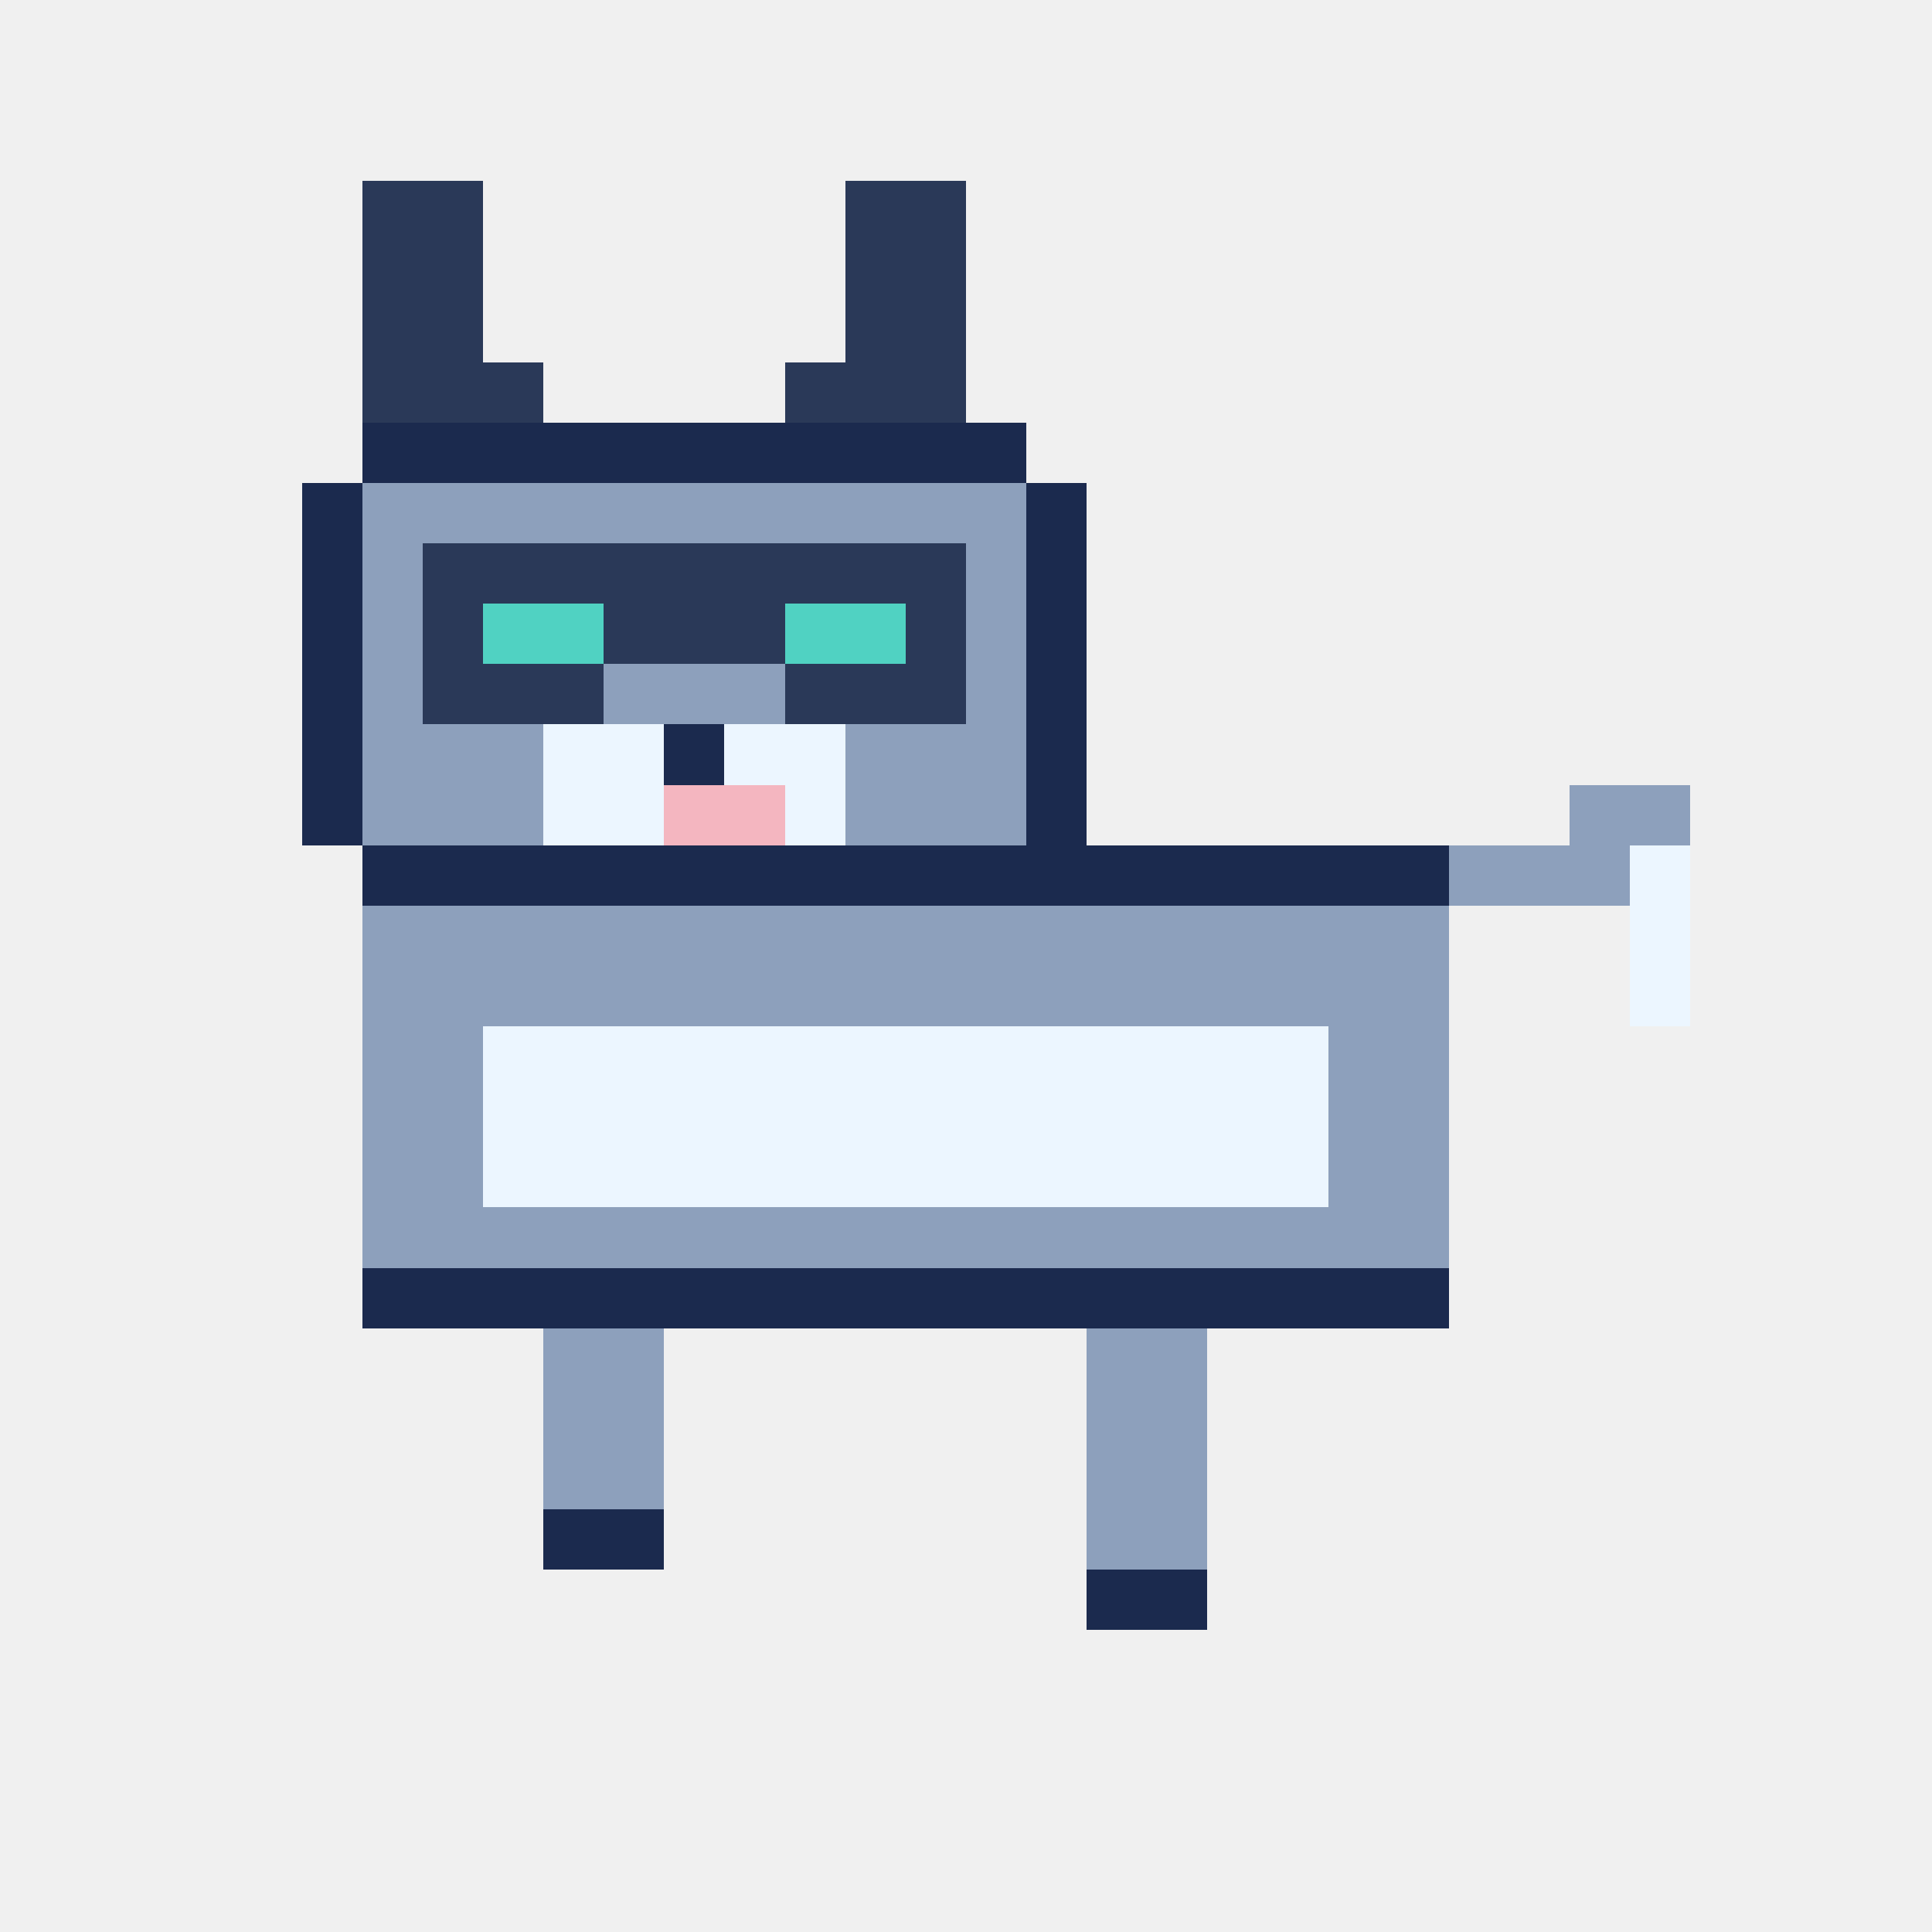
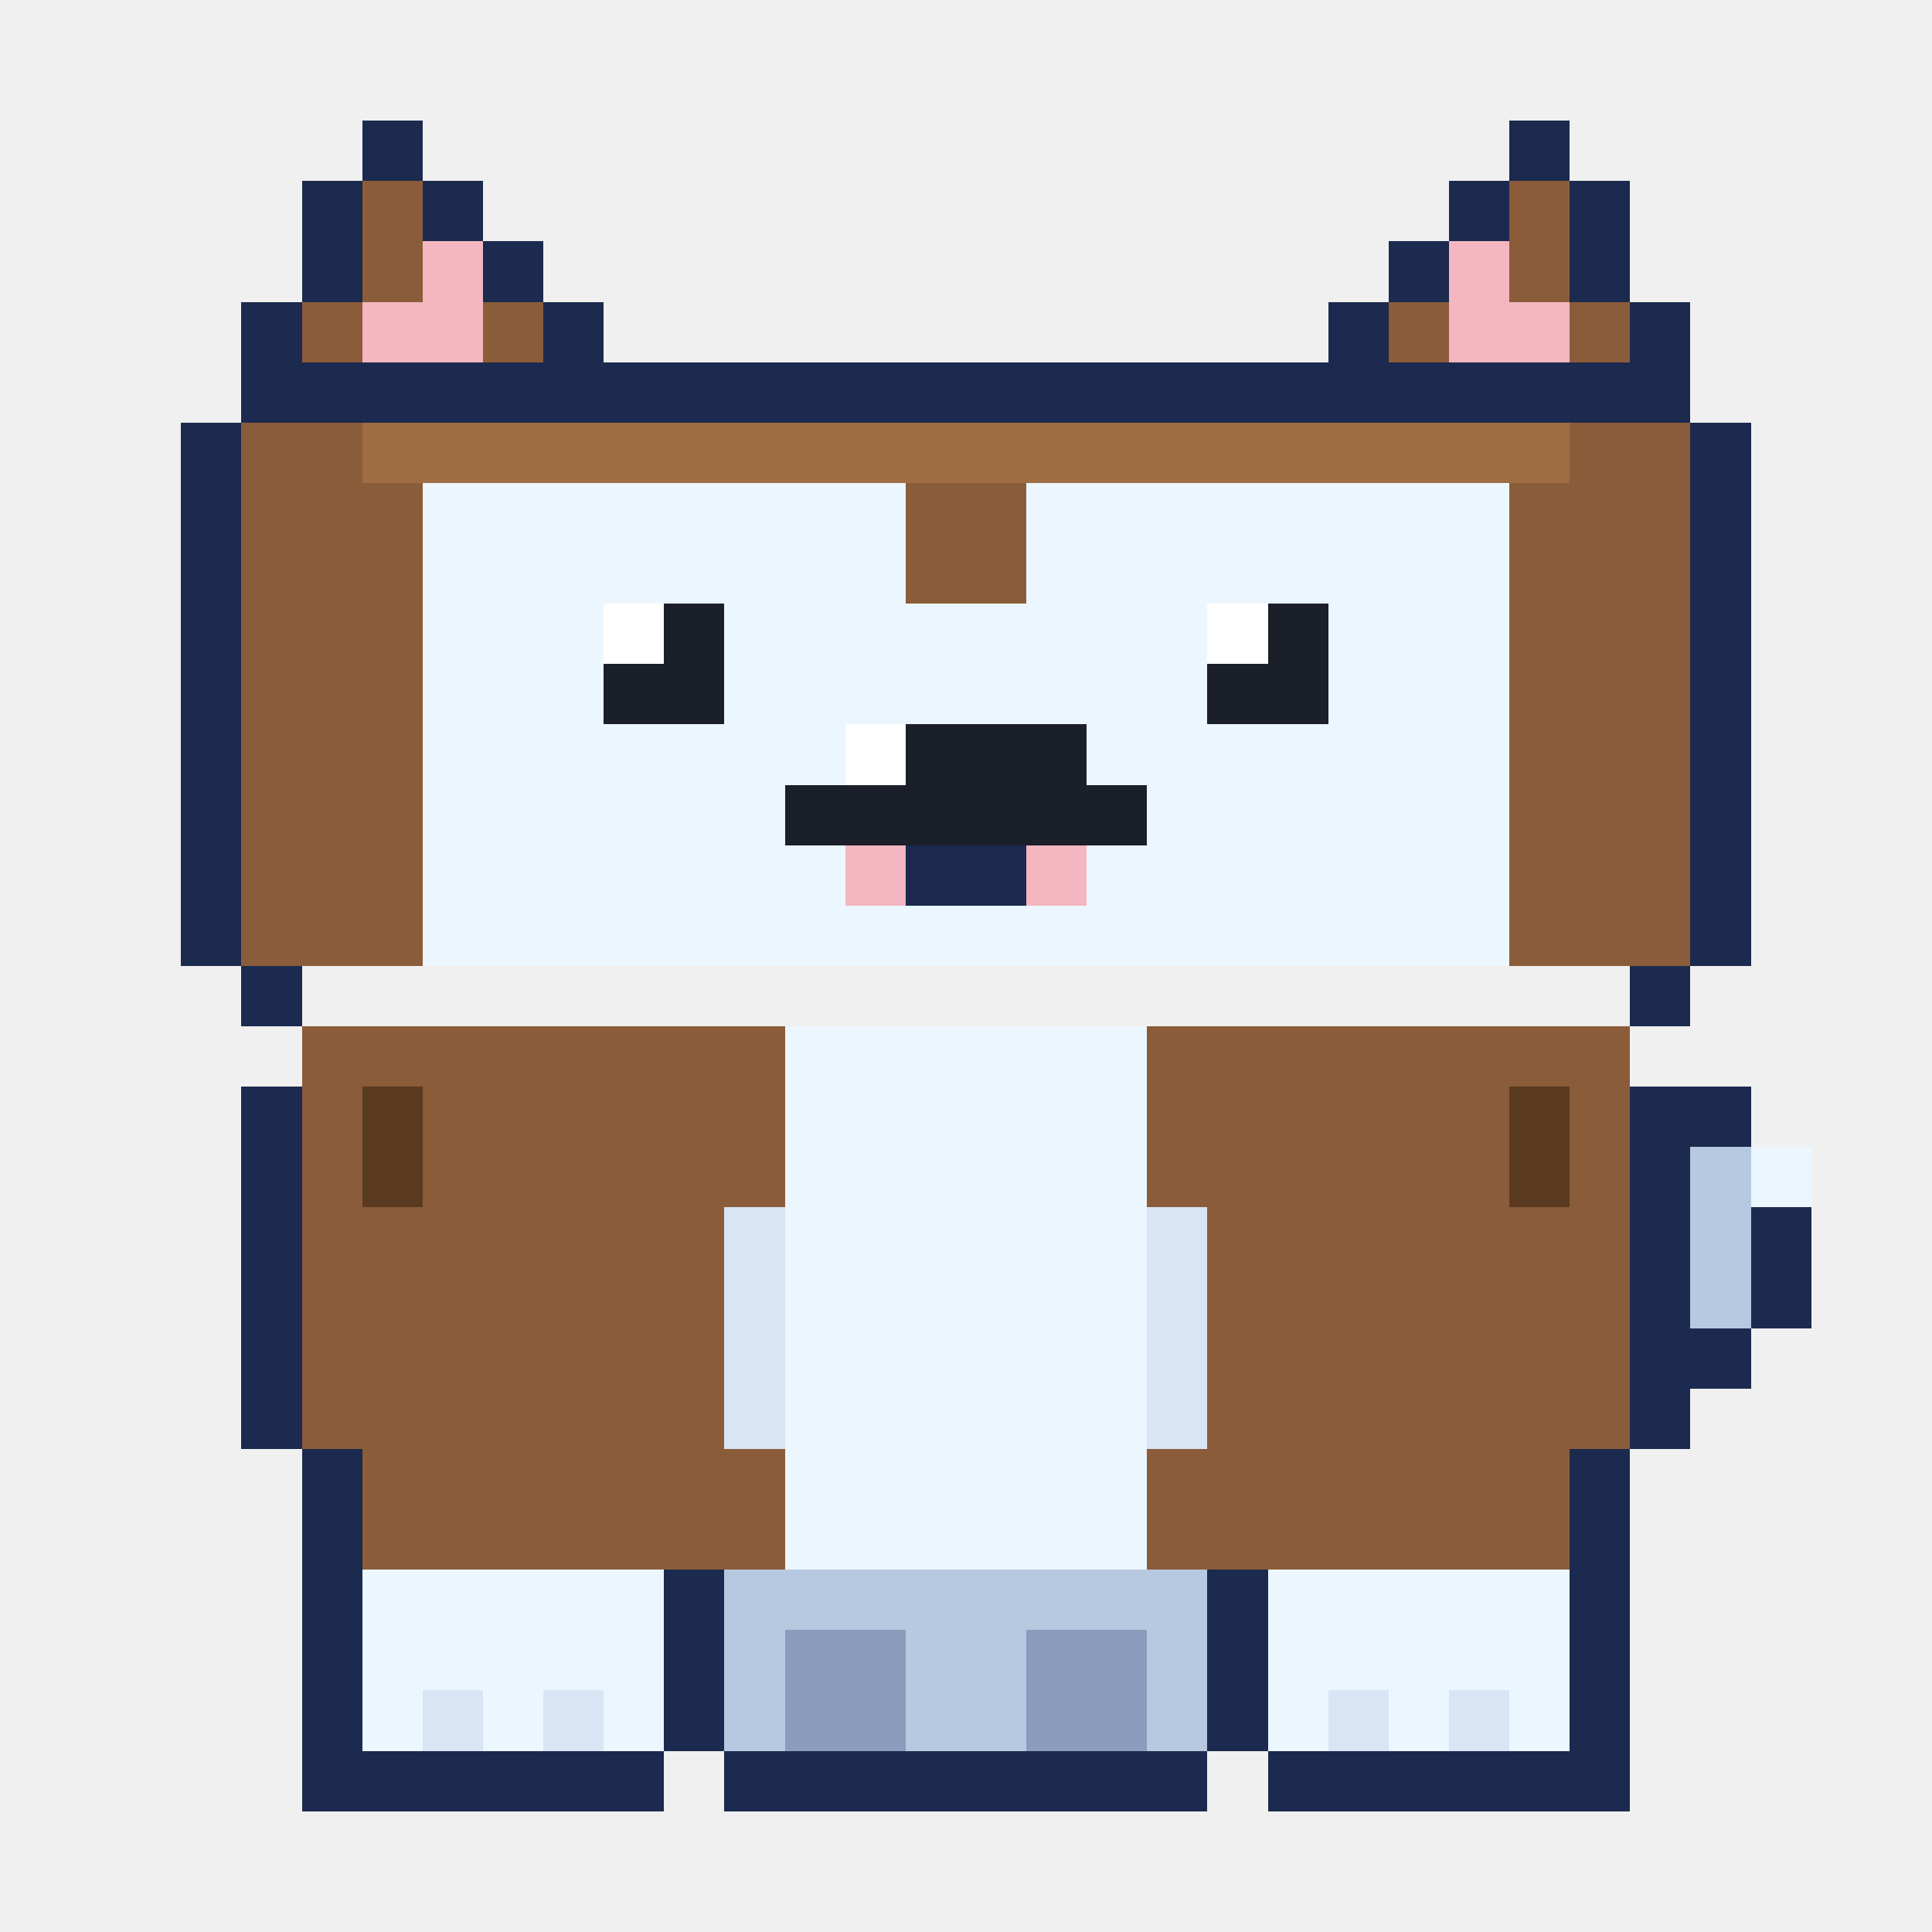
<svg xmlns="http://www.w3.org/2000/svg" viewBox="0 0 32 32" width="256" height="256" shape-rendering="crispEdges" role="img" aria-label="Skipper the husky, reconciliation runner">
-   <rect x="6" y="3" width="2" height="3" fill="#2A3958" />
-   <rect x="6" y="6" width="3" height="1" fill="#2A3958" />
-   <rect x="14" y="3" width="2" height="3" fill="#2A3958" />
-   <rect x="13" y="6" width="3" height="1" fill="#2A3958" />
-   <rect x="6" y="7" width="11" height="1" fill="#1B2A4E" />
-   <rect x="5" y="8" width="1" height="6" fill="#1B2A4E" />
-   <rect x="17" y="8" width="1" height="6" fill="#1B2A4E" />
-   <rect x="6" y="8" width="11" height="6" fill="#8DA0BC" />
-   <rect x="7" y="9" width="9" height="2" fill="#2A3958" />
-   <rect x="7" y="11" width="3" height="1" fill="#2A3958" />
-   <rect x="13" y="11" width="3" height="1" fill="#2A3958" />
-   <rect x="8" y="10" width="2" height="1" fill="#50D2C2" />
-   <rect x="13" y="10" width="2" height="1" fill="#50D2C2" />
-   <rect x="9" y="12" width="5" height="2" fill="#ECF6FF" />
-   <rect x="11" y="12" width="1" height="1" fill="#1B2A4E" />
-   <rect x="11" y="13" width="2" height="1" fill="#F4B6C0" />
-   <rect x="6" y="14" width="18" height="1" fill="#1B2A4E" />
-   <rect x="6" y="15" width="18" height="6" fill="#8DA0BC" />
-   <rect x="6" y="21" width="18" height="1" fill="#1B2A4E" />
-   <rect x="8" y="17" width="14" height="3" fill="#ECF6FF" />
-   <rect x="9" y="22" width="2" height="3" fill="#8DA0BC" />
-   <rect x="9" y="25" width="2" height="1" fill="#1B2A4E" />
-   <rect x="18" y="22" width="2" height="4" fill="#8DA0BC" />
-   <rect x="18" y="26" width="2" height="1" fill="#1B2A4E" />
-   <rect x="24" y="14" width="3" height="1" fill="#8DA0BC" />
-   <rect x="26" y="13" width="2" height="2" fill="#8DA0BC" />
-   <rect x="27" y="14" width="1" height="3" fill="#ECF6FF" />
+   <rect x="6" y="2" width="1" height="1" fill="#1B2A4E" />
+   <rect x="5" y="3" width="3" height="1" fill="#1B2A4E" />
+   <rect x="5" y="4" width="4" height="1" fill="#1B2A4E" />
+   <rect x="4" y="5" width="6" height="1" fill="#1B2A4E" />
+   <rect x="6" y="3" width="1" height="1" fill="#8B5C3A" />
+   <rect x="6" y="4" width="2" height="1" fill="#8B5C3A" />
+   <rect x="5" y="5" width="4" height="1" fill="#8B5C3A" />
+   <rect x="7" y="4" width="1" height="1" fill="#F4B6C0" />
+   <rect x="6" y="5" width="2" height="1" fill="#F4B6C0" />
+   <rect x="25" y="2" width="1" height="1" fill="#1B2A4E" />
+   <rect x="24" y="3" width="3" height="1" fill="#1B2A4E" />
+   <rect x="23" y="4" width="4" height="1" fill="#1B2A4E" />
+   <rect x="22" y="5" width="6" height="1" fill="#1B2A4E" />
+   <rect x="25" y="3" width="1" height="1" fill="#8B5C3A" />
+   <rect x="24" y="4" width="2" height="1" fill="#8B5C3A" />
+   <rect x="23" y="5" width="4" height="1" fill="#8B5C3A" />
+   <rect x="24" y="4" width="1" height="1" fill="#F4B6C0" />
+   <rect x="24" y="5" width="2" height="1" fill="#F4B6C0" />
+   <rect x="4" y="6" width="24" height="1" fill="#1B2A4E" />
+   <rect x="3" y="7" width="1" height="9" fill="#1B2A4E" />
+   <rect x="28" y="7" width="1" height="9" fill="#1B2A4E" />
+   <rect x="4" y="16" width="1" height="1" fill="#1B2A4E" />
+   <rect x="27" y="16" width="1" height="1" fill="#1B2A4E" />
+   <rect x="4" y="7" width="24" height="9" fill="#8B5C3A" />
+   <rect x="6" y="7" width="20" height="1" fill="#A06D43" />
+   <rect x="7" y="8" width="18" height="8" fill="#ECF6FF" />
+   <rect x="15" y="8" width="2" height="2" fill="#8B5C3A" />
+   <rect x="10" y="10" width="2" height="2" fill="#1B1F2A" />
+   <rect x="20" y="10" width="2" height="2" fill="#1B1F2A" />
+   <rect x="10" y="10" width="1" height="1" fill="#FFFFFF" />
+   <rect x="20" y="10" width="1" height="1" fill="#FFFFFF" />
+   <rect x="14" y="12" width="4" height="2" fill="#1B1F2A" />
+   <rect x="13" y="13" width="1" height="1" fill="#1B1F2A" />
+   <rect x="18" y="13" width="1" height="1" fill="#1B1F2A" />
+   <rect x="14" y="12" width="1" height="1" fill="#FFFFFF" />
+   <rect x="15" y="14" width="2" height="1" fill="#1B2A4E" />
+   <rect x="14" y="14" width="1" height="1" fill="#F4B6C0" />
+   <rect x="17" y="14" width="1" height="1" fill="#F4B6C0" />
+   <rect x="5" y="17" width="22" height="1" fill="#1B2A4E" />
+   <rect x="4" y="18" width="1" height="6" fill="#1B2A4E" />
+   <rect x="27" y="18" width="1" height="6" fill="#1B2A4E" />
+   <rect x="5" y="24" width="1" height="2" fill="#1B2A4E" />
+   <rect x="26" y="24" width="1" height="2" fill="#1B2A4E" />
+   <rect x="5" y="17" width="22" height="1" fill="#8B5C3A" />
+   <rect x="5" y="18" width="22" height="6" fill="#8B5C3A" />
+   <rect x="6" y="24" width="20" height="2" fill="#8B5C3A" />
+   <rect x="13" y="17" width="6" height="9" fill="#ECF6FF" />
+   <rect x="14" y="17" width="4" height="9" fill="#ECF6FF" />
+   <rect x="12" y="20" width="1" height="4" fill="#D8E5F5" />
+   <rect x="19" y="20" width="1" height="4" fill="#D8E5F5" />
+   <rect x="6" y="18" width="1" height="2" fill="#5A3A20" />
+   <rect x="25" y="18" width="1" height="2" fill="#5A3A20" />
+   <rect x="28" y="18" width="1" height="1" fill="#1B2A4E" />
+   <rect x="29" y="19" width="1" height="3" fill="#1B2A4E" />
+   <rect x="28" y="22" width="1" height="1" fill="#1B2A4E" />
+   <rect x="27" y="20" width="1" height="1" fill="#1B2A4E" />
+   <rect x="28" y="19" width="1" height="3" fill="#B7C9E0" />
+   <rect x="29" y="19" width="1" height="1" fill="#ECF6FF" />
+   <rect x="12" y="26" width="8" height="3" fill="#B7C9E0" />
+   <rect x="11" y="26" width="1" height="3" fill="#1B2A4E" />
+   <rect x="20" y="26" width="1" height="3" fill="#1B2A4E" />
+   <rect x="12" y="29" width="8" height="1" fill="#1B2A4E" />
+   <rect x="13" y="27" width="6" height="2" fill="#8A9DBC" />
+   <rect x="15" y="26" width="2" height="3" fill="#B7C9E0" />
+   <rect x="6" y="26" width="5" height="3" fill="#ECF6FF" />
+   <rect x="5" y="26" width="1" height="4" fill="#1B2A4E" />
+   <rect x="11" y="26" width="0" height="0" fill="#1B2A4E" />
+   <rect x="6" y="29" width="5" height="1" fill="#1B2A4E" />
+   <rect x="7" y="28" width="1" height="1" fill="#D8E5F5" />
+   <rect x="9" y="28" width="1" height="1" fill="#D8E5F5" />
+   <rect x="21" y="26" width="5" height="3" fill="#ECF6FF" />
+   <rect x="26" y="26" width="1" height="4" fill="#1B2A4E" />
+   <rect x="21" y="29" width="5" height="1" fill="#1B2A4E" />
+   <rect x="22" y="28" width="1" height="1" fill="#D8E5F5" />
+   <rect x="24" y="28" width="1" height="1" fill="#D8E5F5" />
</svg>
